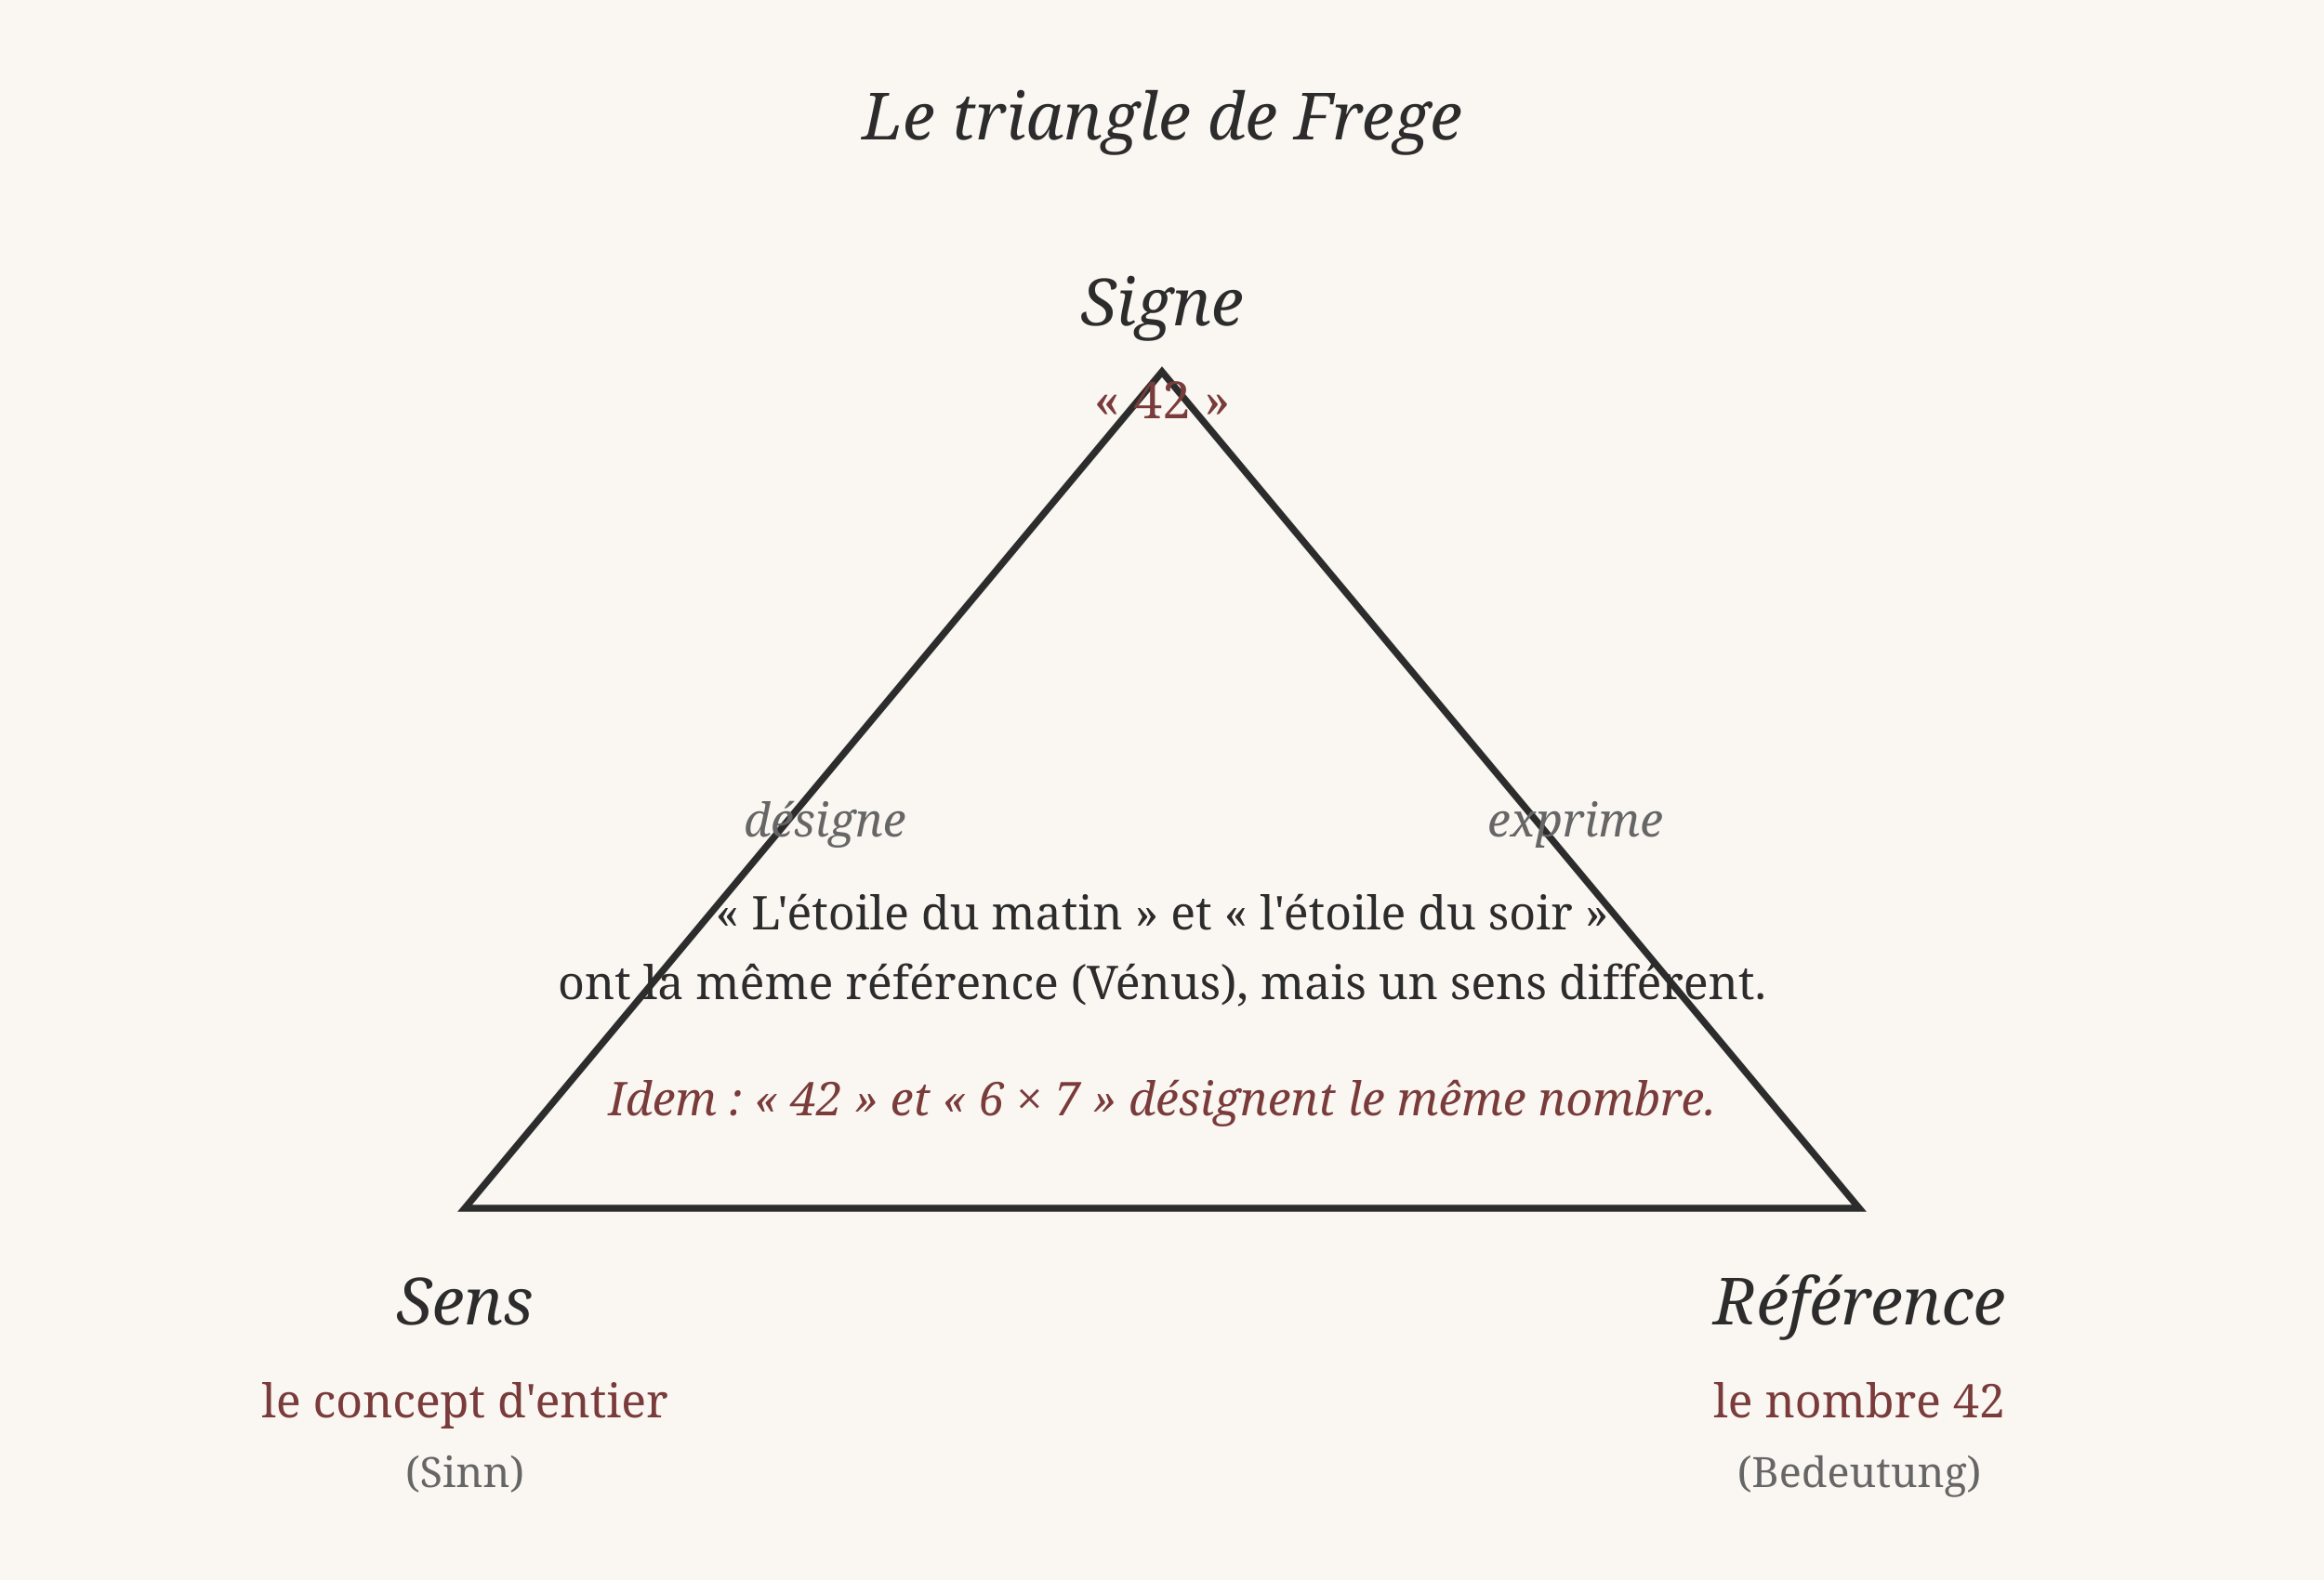
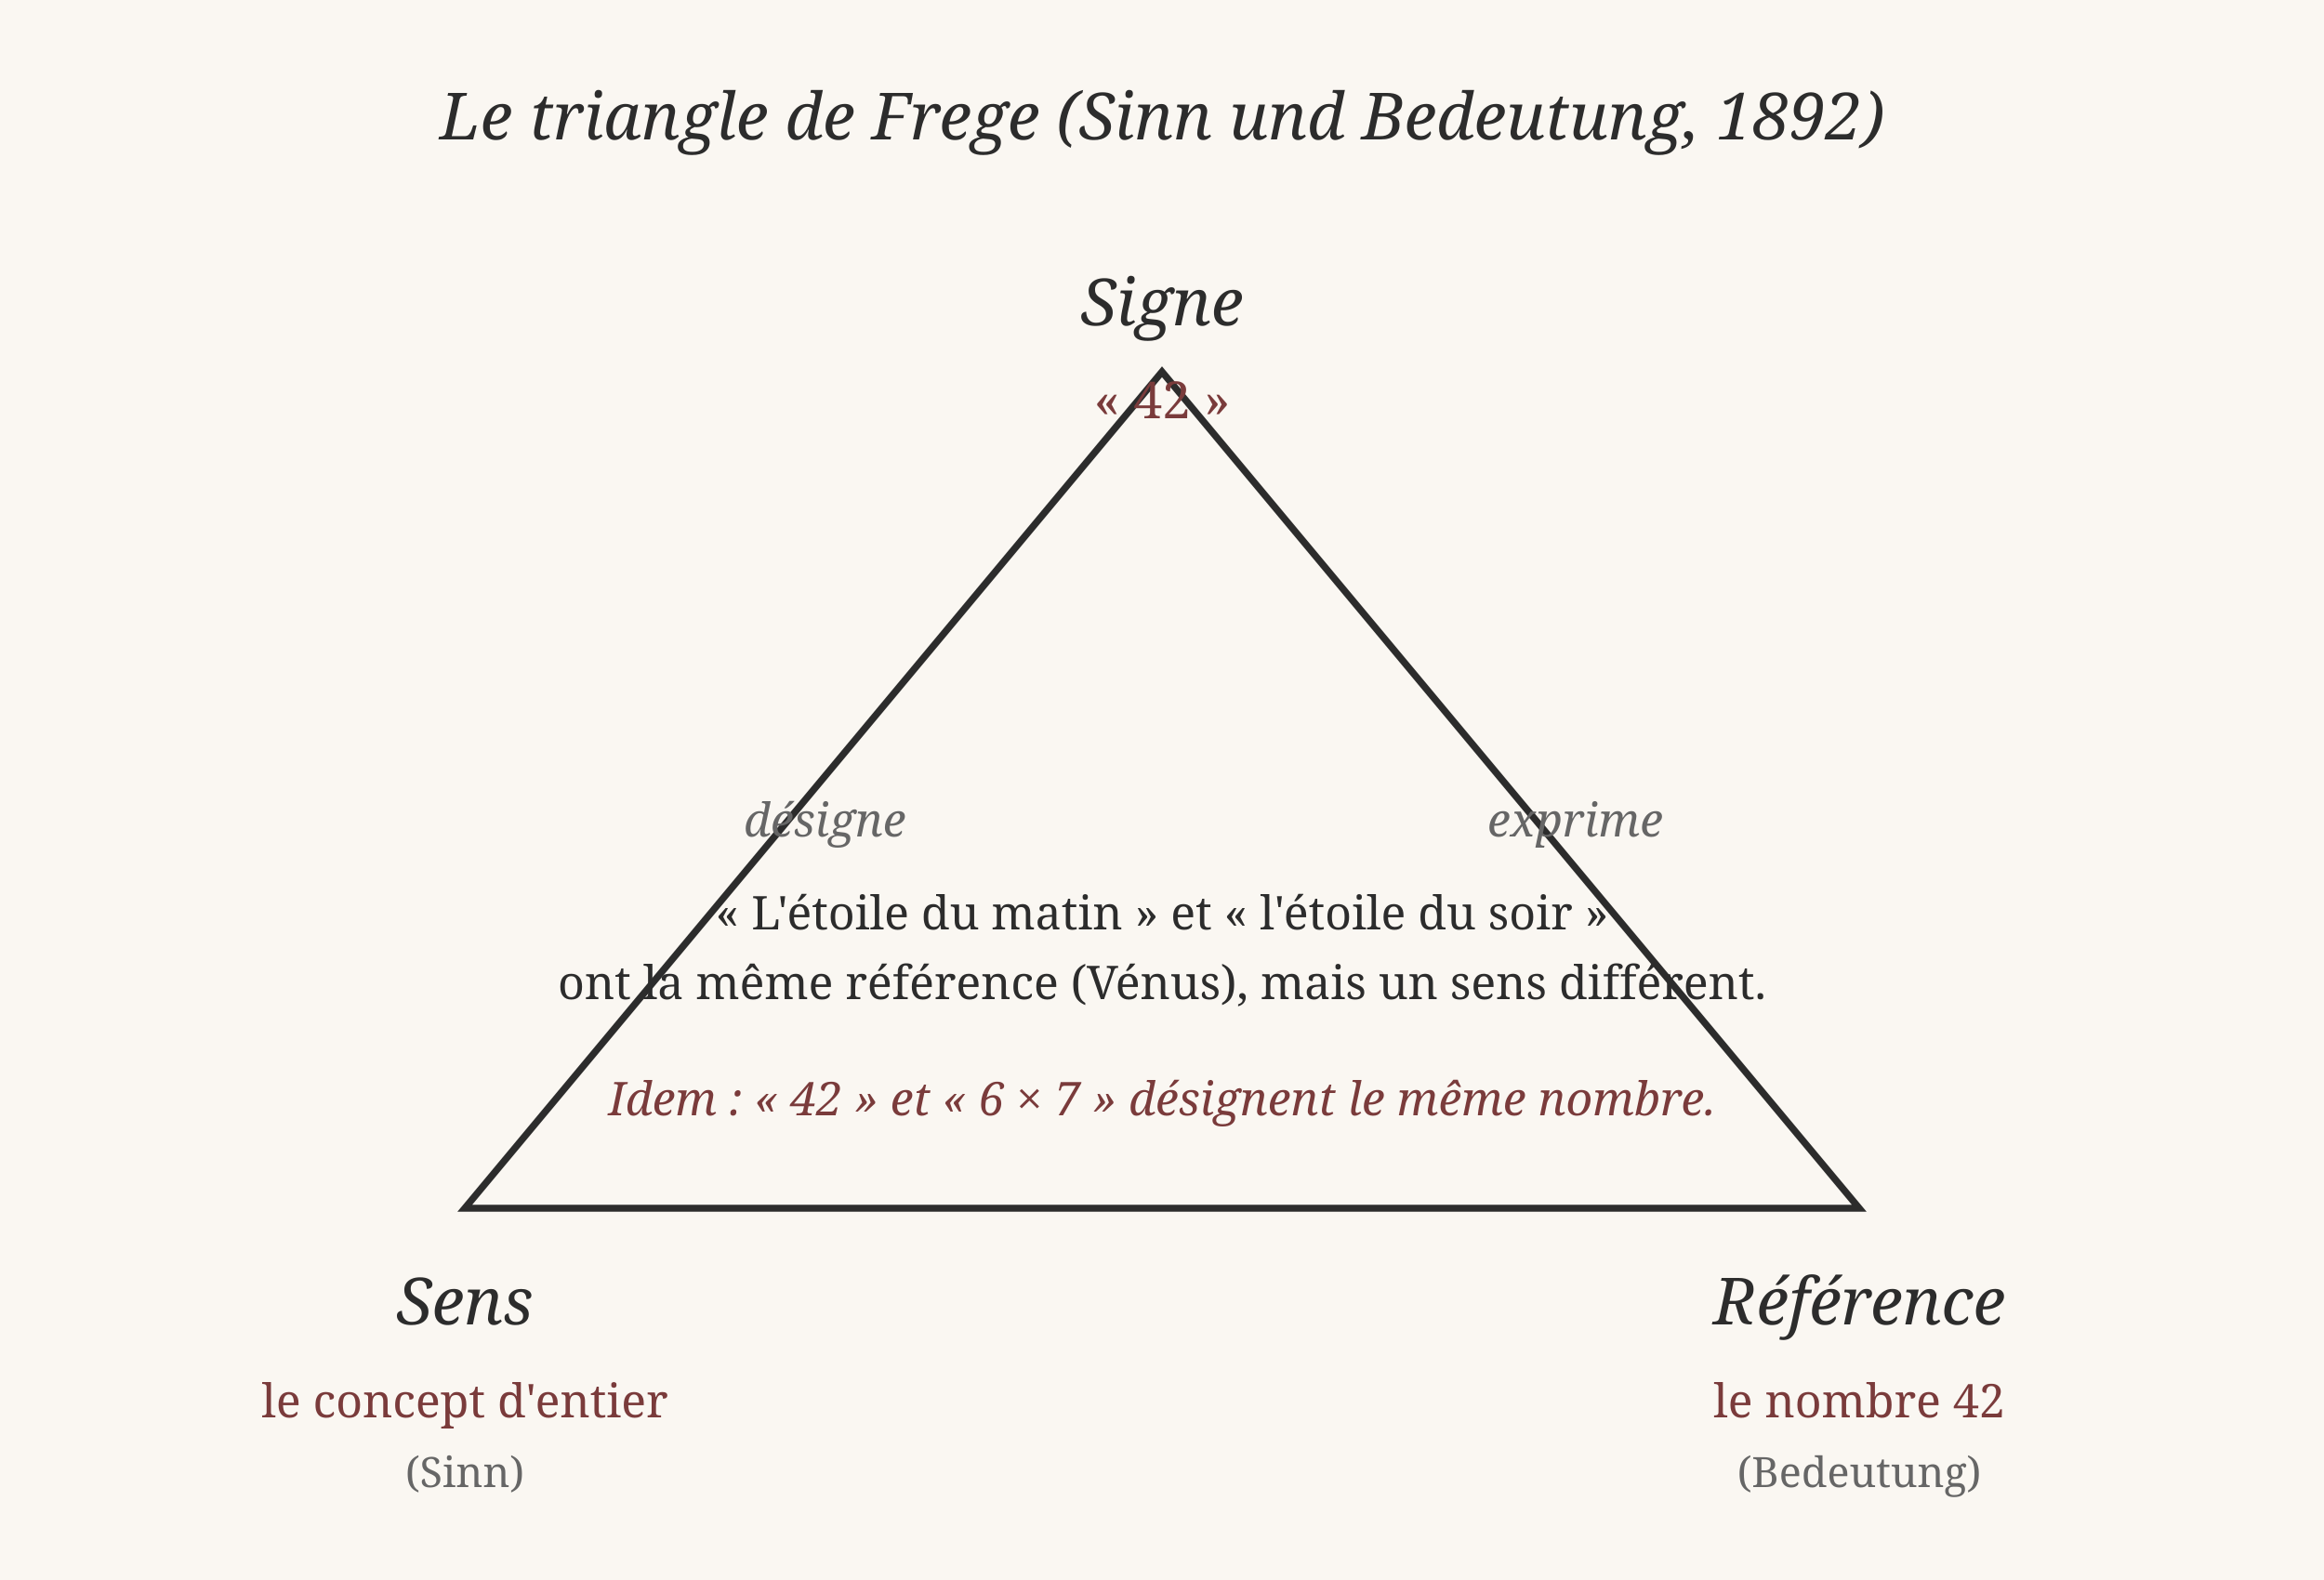
<svg xmlns="http://www.w3.org/2000/svg" viewBox="0 0 500 340" font-family="Georgia, serif">
  <rect width="500" height="340" fill="#faf7f2" />
  <text x="250" y="30" text-anchor="middle" font-size="14" font-style="italic" fill="#2c2c2c">
-     Le triangle de Frege
+     Le triangle de Frege (Sinn und Bedeutung, 1892)
  </text>
  <polygon points="250,80 100,260 400,260" fill="none" stroke="#2c2c2c" stroke-width="1.5" />
  <text x="250" y="70" text-anchor="middle" font-size="14" font-style="italic" fill="#2c2c2c">
    Signe
  </text>
  <text x="250" y="90" text-anchor="middle" font-size="11" fill="#7a3b3b">
    « 42 »
  </text>
  <text x="100" y="285" text-anchor="middle" font-size="14" font-style="italic" fill="#2c2c2c">
    Sens
  </text>
  <text x="100" y="305" text-anchor="middle" font-size="10" fill="#7a3b3b">
    le concept d'entier
  </text>
  <text x="100" y="320" text-anchor="middle" font-size="9" fill="#666">(Sinn)</text>
  <text x="400" y="285" text-anchor="middle" font-size="14" font-style="italic" fill="#2c2c2c">
    Référence
  </text>
  <text x="400" y="305" text-anchor="middle" font-size="10" fill="#7a3b3b">
    le nombre 42
  </text>
  <text x="400" y="320" text-anchor="middle" font-size="9" fill="#666">(Bedeutung)</text>
  <text x="160" y="180" font-size="10" fill="#666" font-style="italic">désigne</text>
  <text x="320" y="180" font-size="10" fill="#666" font-style="italic">exprime</text>
  <text x="250" y="200" text-anchor="middle" font-size="10" fill="#2c2c2c">
    « L'étoile du matin » et « l'étoile du soir »
  </text>
  <text x="250" y="215" text-anchor="middle" font-size="10" fill="#2c2c2c">
    ont la même référence (Vénus), mais un sens différent.
  </text>
  <text x="250" y="240" text-anchor="middle" font-size="10" fill="#7a3b3b" font-style="italic">
    Idem : « 42 » et « 6 × 7 » désignent le même nombre.
  </text>
</svg>
